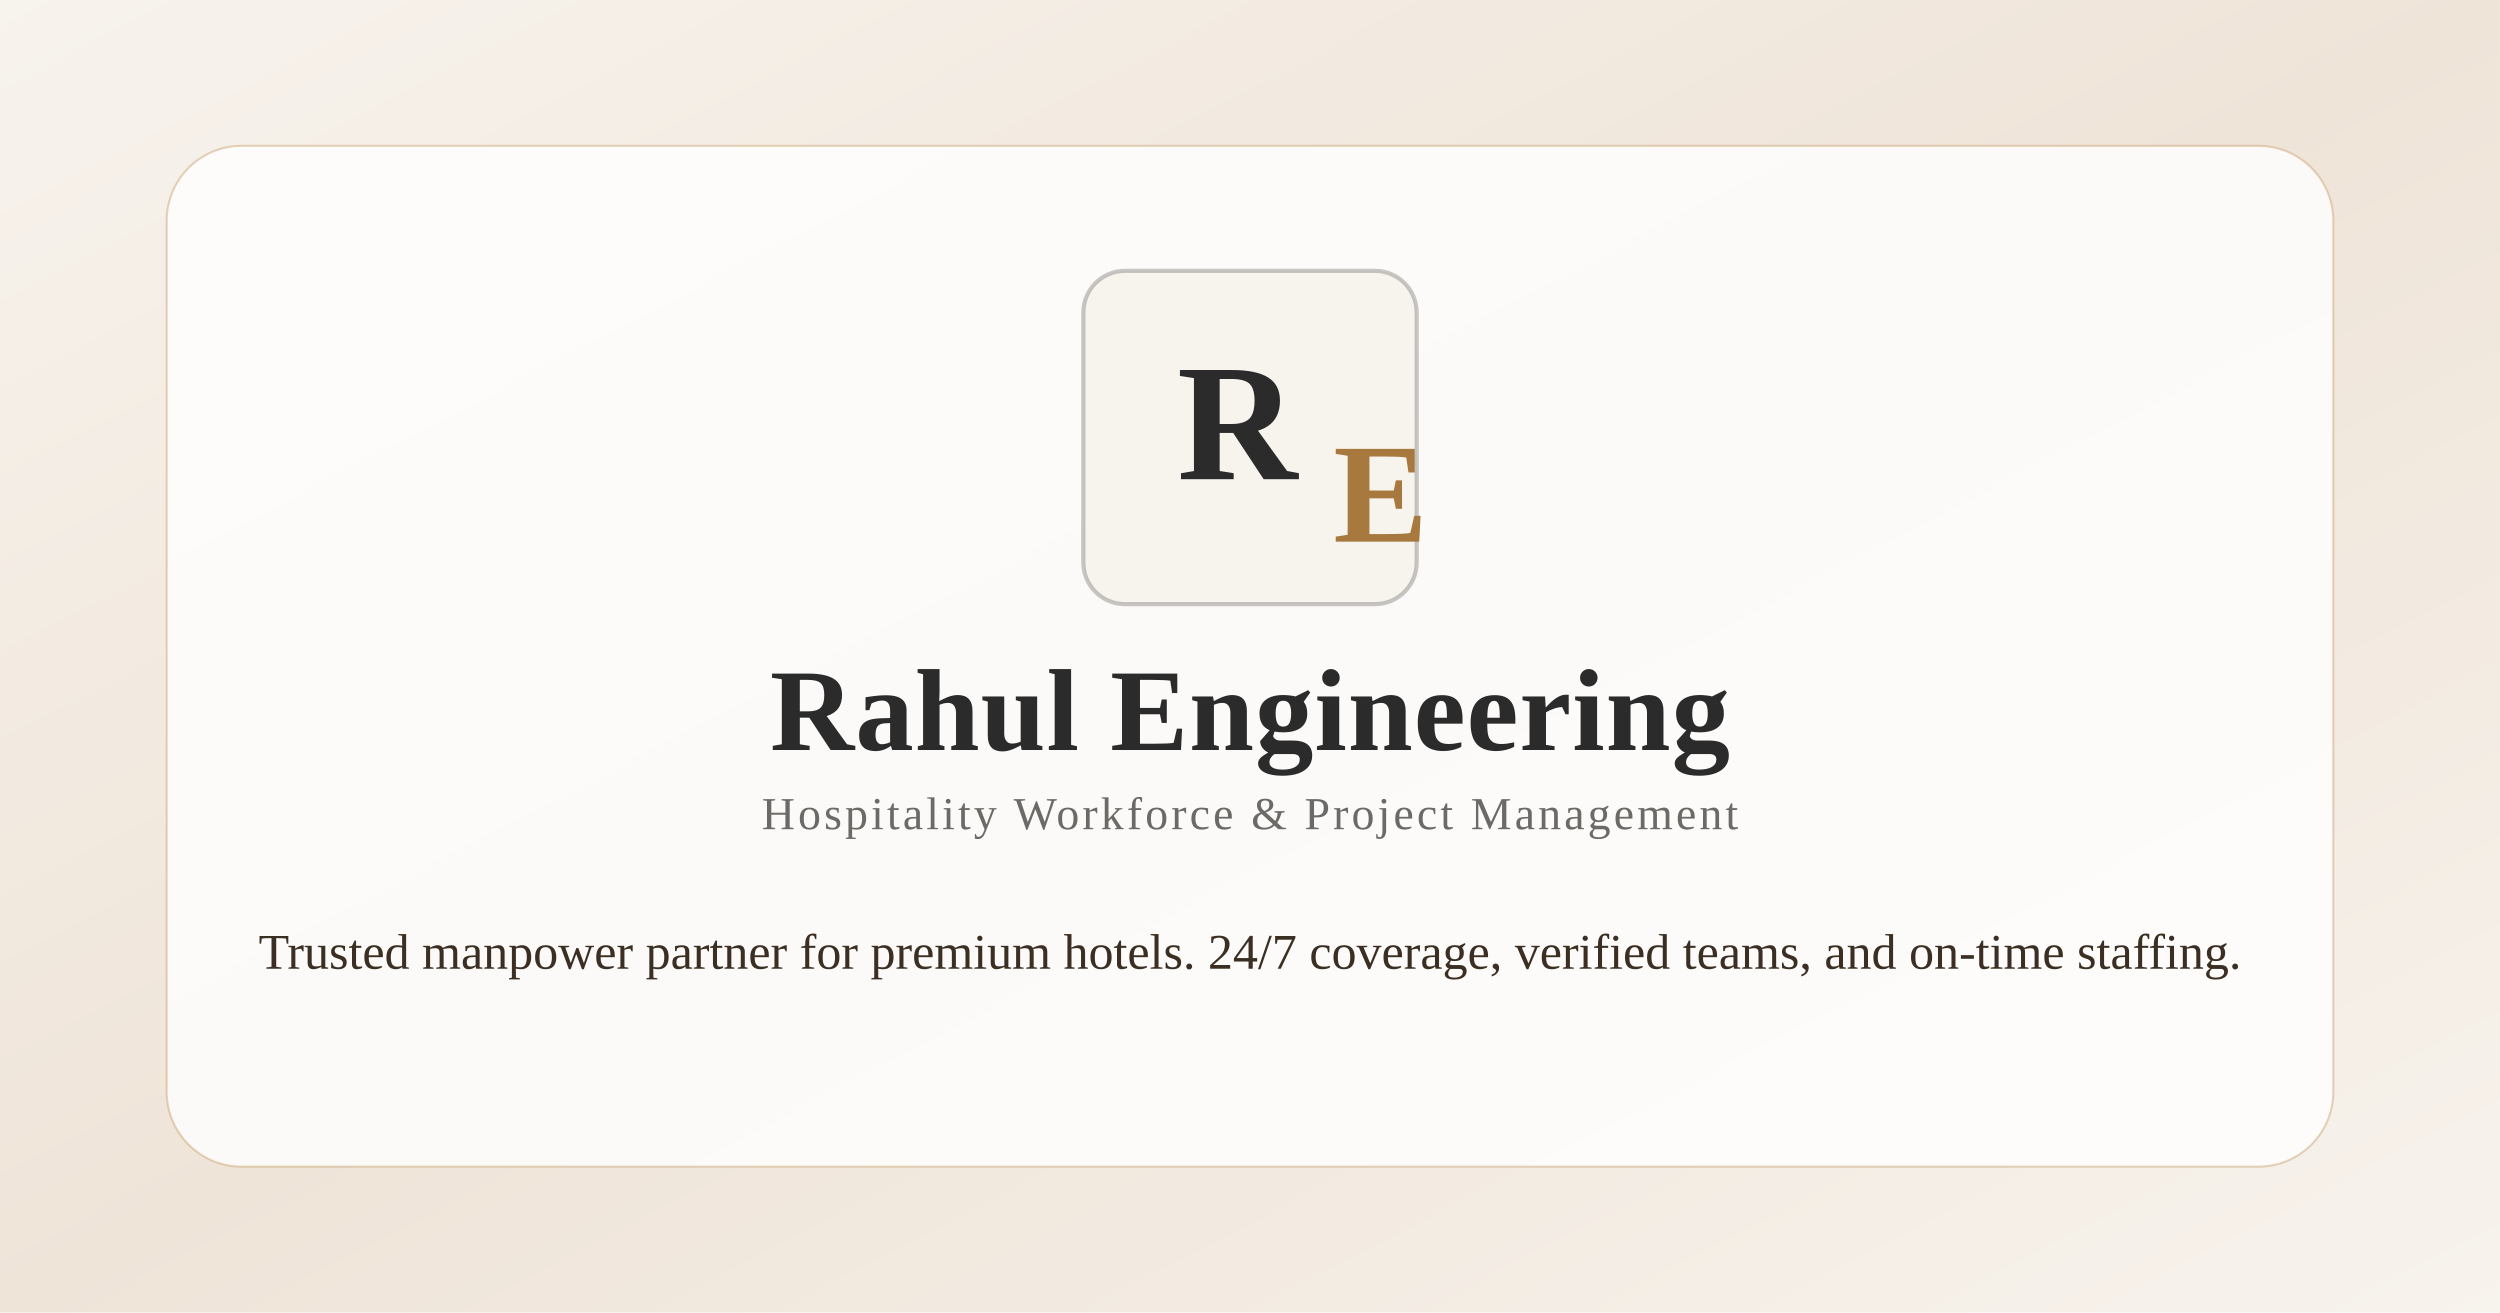
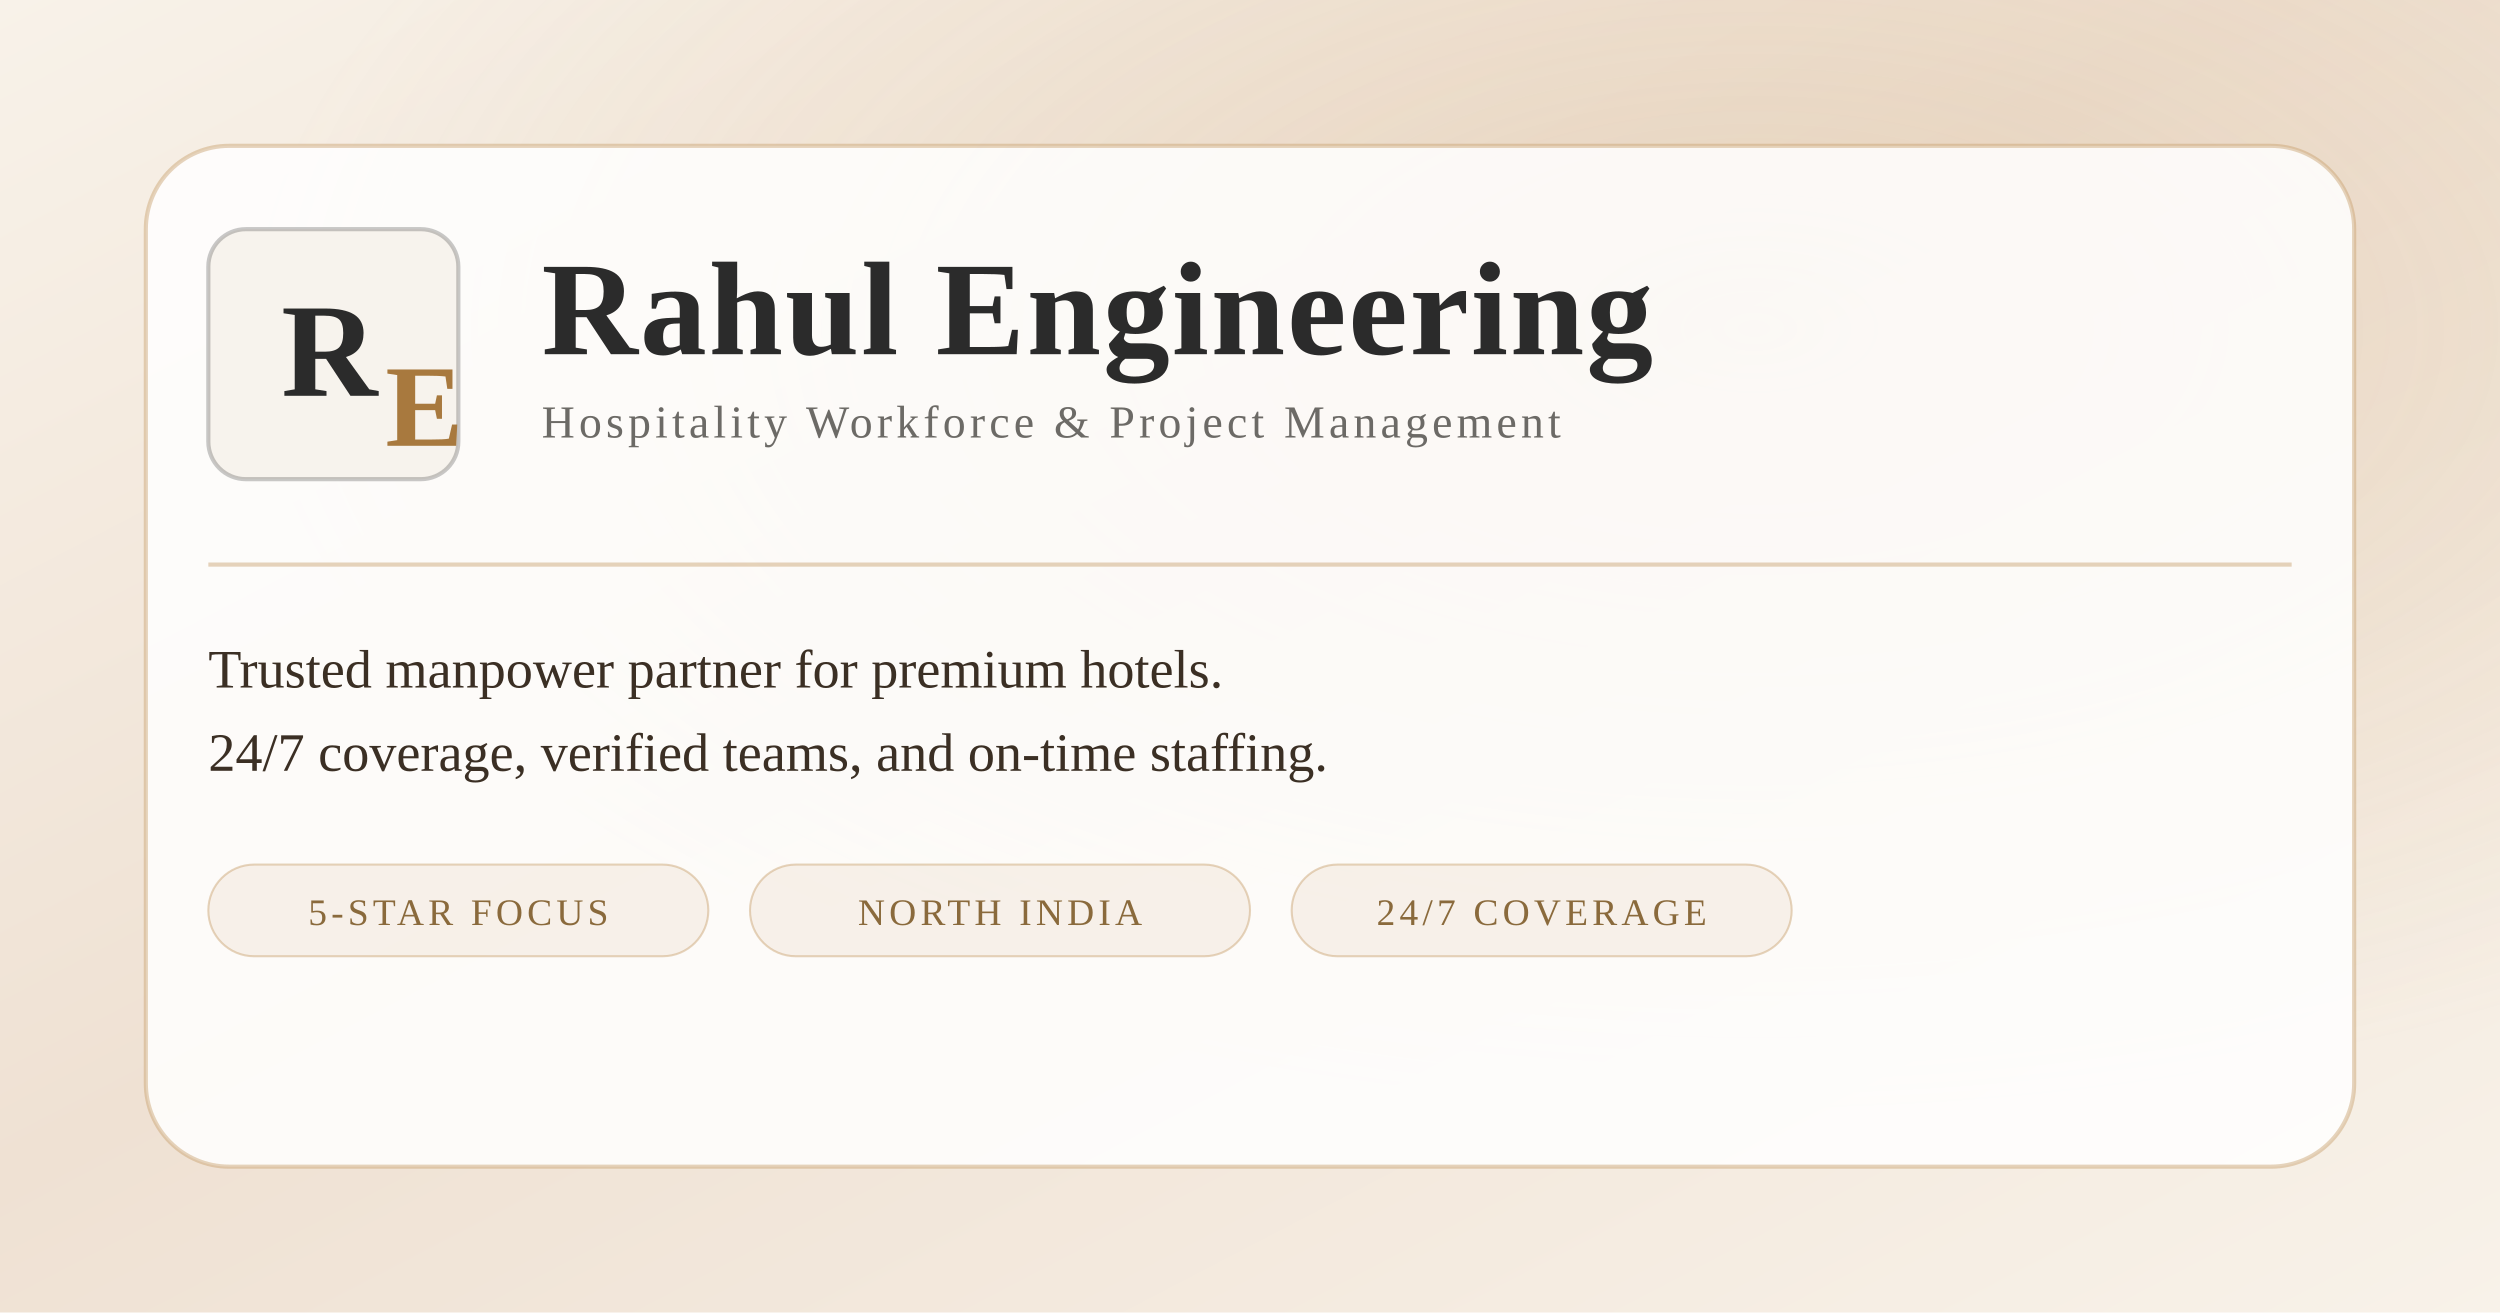
<svg xmlns="http://www.w3.org/2000/svg" width="1200" height="630" viewBox="0 0 1200 630">
  <defs>
    <linearGradient id="bg" x1="0" y1="0" x2="1" y2="1">
-       <stop offset="0%" stop-color="#f7f3ed" />
-       <stop offset="50%" stop-color="#efe4d8" />
-       <stop offset="100%" stop-color="#f7f3ed" />
+       <stop offset="0%" stop-color="#f8f2e9" />
+       <stop offset="45%" stop-color="#efe1d3" />
+       <stop offset="100%" stop-color="#f8f2e9" />
    </linearGradient>
+     <radialGradient id="glow" cx="70%" cy="25%" r="60%">
+       <stop offset="0%" stop-color="rgba(200,160,110,0.22)" />
+       <stop offset="100%" stop-color="rgba(200,160,110,0)" />
+     </radialGradient>
  </defs>
  <rect width="1200" height="630" fill="url(#bg)" />
-   <rect x="80" y="70" width="1040" height="490" rx="36" fill="rgba(255,255,255,0.82)" stroke="rgba(200,160,110,0.45)" />
-   <rect x="520" y="130" width="160" height="160" rx="20" fill="#f7f3ed" stroke="rgba(43,43,43,0.25)" stroke-width="2" />
-   <text x="565" y="230" font-family="Times New Roman, serif" font-size="80" font-weight="700" fill="#2b2b2b">R</text>
-   <text x="640" y="260" font-family="Times New Roman, serif" font-size="68" font-weight="700" fill="#a8793e">E</text>
-   <text x="600" y="360" text-anchor="middle" font-family="Times New Roman, serif" font-size="56" font-weight="700" fill="#2b2b2b" letter-spacing="0.5">Rahul Engineering</text>
-   <text x="600" y="398" text-anchor="middle" font-family="Times New Roman, serif" font-size="22" fill="#6c6a66" letter-spacing="1.5">Hospitality Workforce &amp; Project Management</text>
-   <text x="600" y="465" text-anchor="middle" font-family="Times New Roman, serif" font-size="24" fill="#3b2f24">Trusted manpower partner for premium hotels. 24/7 coverage, verified teams, and on-time staffing.</text>
+   <rect width="1200" height="630" fill="url(#glow)" />
+   <rect x="70" y="70" width="1060" height="490" rx="40" fill="rgba(255,255,255,0.85)" stroke="rgba(200,160,110,0.45)" stroke-width="2" />
+   <rect x="100" y="110" width="120" height="120" rx="18" fill="#f7f3ed" stroke="rgba(43,43,43,0.25)" stroke-width="2" />
+   <text x="135" y="190" font-family="Times New Roman, serif" font-size="64" font-weight="700" fill="#2b2b2b">R</text>
+   <text x="185" y="214" font-family="Times New Roman, serif" font-size="56" font-weight="700" fill="#a8793e">E</text>
+   <text x="260" y="170" font-family="Times New Roman, serif" font-size="64" font-weight="700" fill="#2b2b2b" letter-spacing="1">Rahul Engineering</text>
+   <text x="260" y="210" font-family="Times New Roman, serif" font-size="22" fill="#6c6a66" letter-spacing="2">Hospitality Workforce &amp; Project Management</text>
+   <rect x="100" y="270" width="1000" height="2" fill="rgba(200,160,110,0.45)" />
+   <text x="100" y="330" font-family="Times New Roman, serif" font-size="26" fill="#3b2f24">Trusted manpower partner for premium hotels.</text>
+   <text x="100" y="370" font-family="Times New Roman, serif" font-size="26" fill="#3b2f24">24/7 coverage, verified teams, and on-time staffing.</text>
+   <rect x="100" y="415" width="240" height="44" rx="22" fill="rgba(200,160,110,0.12)" stroke="rgba(200,160,110,0.45)" />
+   <text x="220" y="444" text-anchor="middle" font-family="Times New Roman, serif" font-size="18" fill="#8a6a3c" letter-spacing="2">5-STAR FOCUS</text>
+   <rect x="360" y="415" width="240" height="44" rx="22" fill="rgba(200,160,110,0.12)" stroke="rgba(200,160,110,0.45)" />
+   <text x="480" y="444" text-anchor="middle" font-family="Times New Roman, serif" font-size="18" fill="#8a6a3c" letter-spacing="2">NORTH INDIA</text>
+   <rect x="620" y="415" width="240" height="44" rx="22" fill="rgba(200,160,110,0.12)" stroke="rgba(200,160,110,0.45)" />
+   <text x="740" y="444" text-anchor="middle" font-family="Times New Roman, serif" font-size="18" fill="#8a6a3c" letter-spacing="2">24/7 COVERAGE</text>
</svg>
